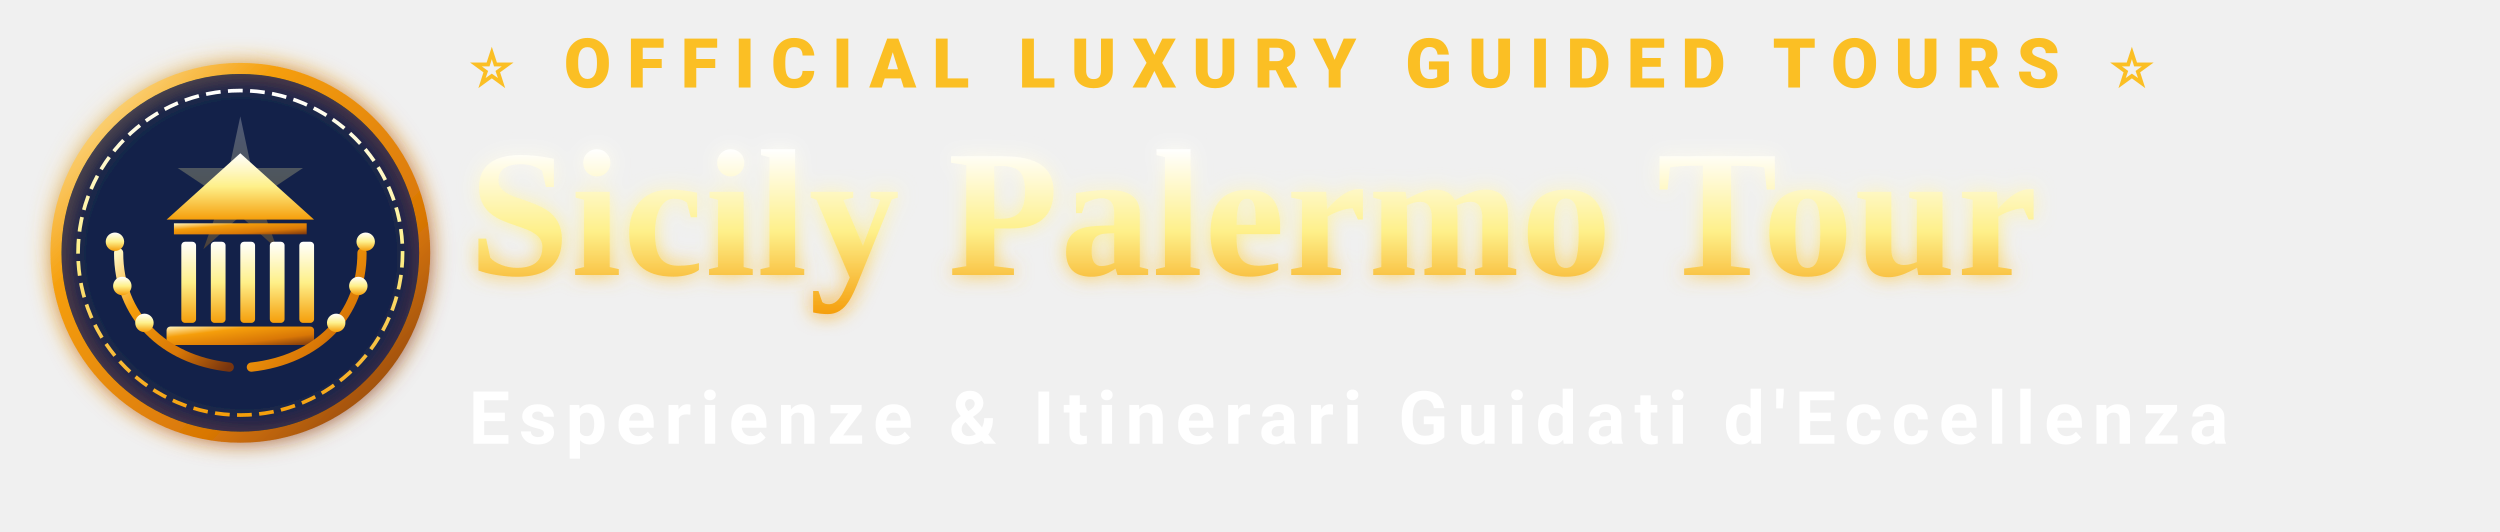
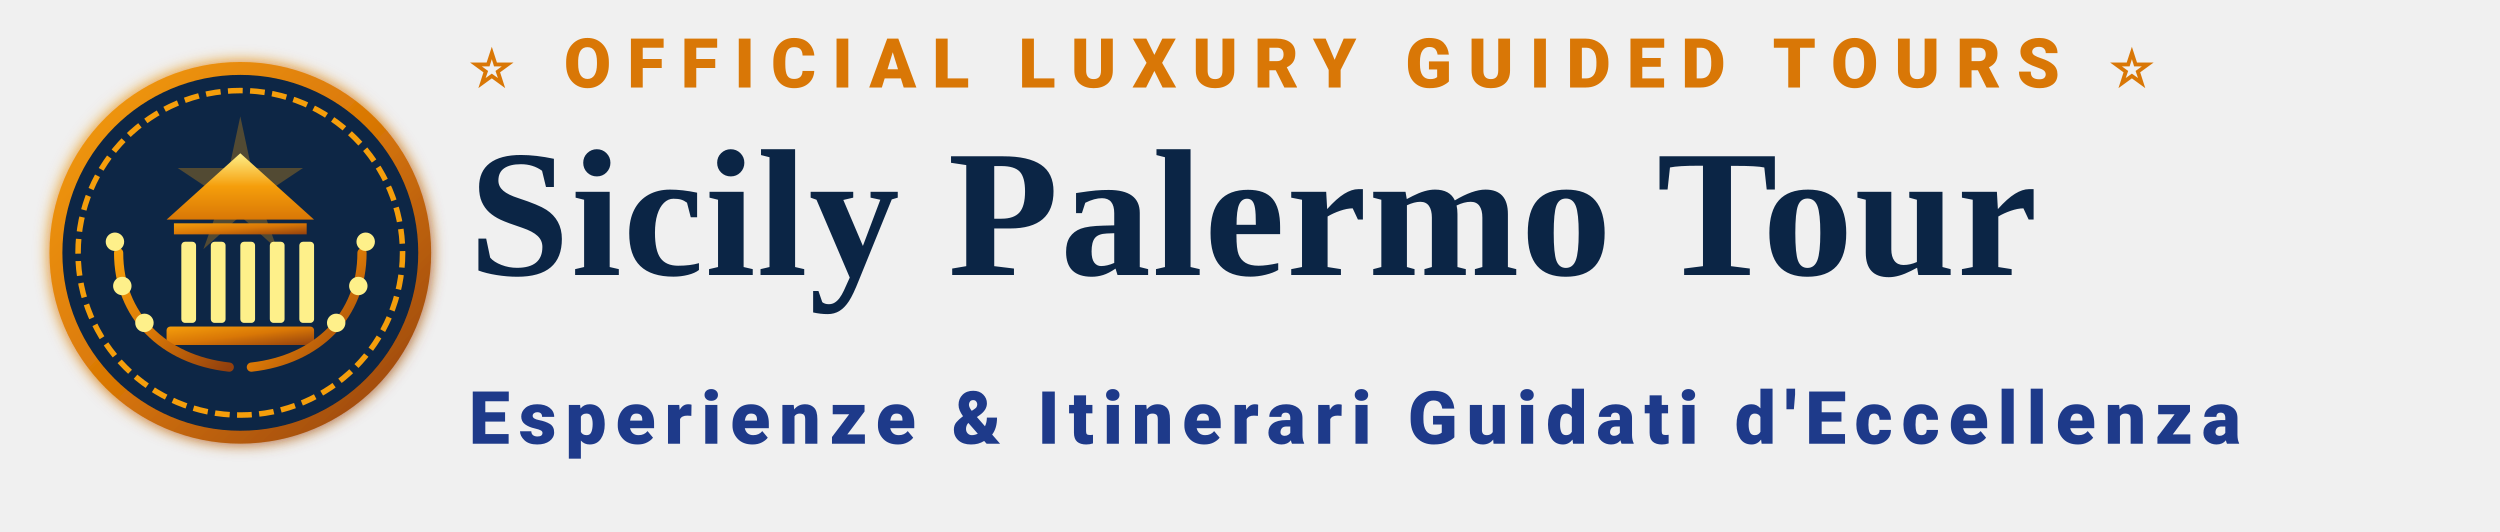
<svg xmlns="http://www.w3.org/2000/svg" viewBox="0 0 800 170" width="100%" height="100%">
  <defs>
    <linearGradient id="goldGradient" x1="0%" y1="0%" x2="100%" y2="100%">
-       <stop offset="0%" stop-color="#FFF5C0" />
-       <stop offset="30%" stop-color="#F59E0B" />
-       <stop offset="70%" stop-color="#D97706" />
-       <stop offset="100%" stop-color="#78350F" />
+       <stop offset="0%" stop-color="#F59E0B" />
+       <stop offset="50%" stop-color="#D97706" />
+       <stop offset="100%" stop-color="#92400E" />
    </linearGradient>
    <linearGradient id="goldLightGradient" x1="0%" y1="0%" x2="0%" y2="100%">
-       <stop offset="0%" stop-color="#FFFFFF" />
-       <stop offset="50%" stop-color="#FEF08A" />
-       <stop offset="100%" stop-color="#F59E0B" />
+       <stop offset="0%" stop-color="#FEF08A" />
+       <stop offset="50%" stop-color="#F59E0B" />
+       <stop offset="100%" stop-color="#D97706" />
    </linearGradient>
    <filter id="goldGlow" x="-20%" y="-20%" width="140%" height="140%">
-       <feGaussianBlur stdDeviation="3" result="blur" />
+       <feGaussianBlur stdDeviation="2" result="blur" />
      <feComposite in="SourceGraphic" in2="blur" operator="over" />
    </filter>
  </defs>
  <g transform="translate(12, 16) scale(1.18)">
-     <circle cx="55" cy="55" r="50" fill="rgba(11, 37, 69, 0.85)" stroke="url(#goldGradient)" stroke-width="3" filter="url(#goldGlow)" />
-     <circle cx="55" cy="55" r="44" fill="none" stroke="url(#goldLightGradient)" stroke-width="1" stroke-dasharray="4,2" />
-     <path d="M55,18 L58,32 L72,32 L60,40 L65,54 L55,45 L45,54 L50,40 L38,32 L52,32 Z" fill="url(#goldLightGradient)" opacity="0.25" />
+     <circle cx="55" cy="55" r="50" fill="#0B2545" stroke="url(#goldGradient)" stroke-width="3.5" filter="url(#goldGlow)" />
+     <circle cx="55" cy="55" r="44" fill="none" stroke="#F59E0B" stroke-width="1.5" stroke-dasharray="4,2" />
+     <path d="M55,18 L58,32 L72,32 L60,40 L65,54 L55,45 L45,54 L50,40 L38,32 L52,32 Z" fill="#F59E0B" opacity="0.3" />
    <path d="M35,46 L55,28 L75,46 Z" fill="url(#goldLightGradient)" />
    <rect x="37" y="47" width="36" height="3" fill="url(#goldGradient)" />
-     <rect x="39" y="52" width="4" height="22" rx="1" fill="url(#goldLightGradient)" />
-     <rect x="47" y="52" width="4" height="22" rx="1" fill="url(#goldLightGradient)" />
-     <rect x="55" y="52" width="4" height="22" rx="1" fill="url(#goldLightGradient)" />
-     <rect x="63" y="52" width="4" height="22" rx="1" fill="url(#goldLightGradient)" />
-     <rect x="71" y="52" width="4" height="22" rx="1" fill="url(#goldLightGradient)" />
+     <rect x="39" y="52" width="4" height="22" rx="1" fill="#FEF08A" />
+     <rect x="47" y="52" width="4" height="22" rx="1" fill="#FEF08A" />
+     <rect x="55" y="52" width="4" height="22" rx="1" fill="#FEF08A" />
+     <rect x="63" y="52" width="4" height="22" rx="1" fill="#FEF08A" />
+     <rect x="71" y="52" width="4" height="22" rx="1" fill="#FEF08A" />
    <rect x="35" y="75" width="40" height="5" rx="1" fill="url(#goldGradient)" />
    <path d="M22,55 C22,72 34,84 52,86" fill="none" stroke="url(#goldGradient)" stroke-width="2.5" stroke-linecap="round" />
    <path d="M88,55 C88,72 76,84 58,86" fill="none" stroke="url(#goldGradient)" stroke-width="2.5" stroke-linecap="round" />
-     <circle cx="21" cy="52" r="2.5" fill="url(#goldLightGradient)" />
-     <circle cx="23" cy="64" r="2.5" fill="url(#goldLightGradient)" />
-     <circle cx="29" cy="74" r="2.5" fill="url(#goldLightGradient)" />
-     <circle cx="89" cy="52" r="2.5" fill="url(#goldLightGradient)" />
-     <circle cx="87" cy="64" r="2.5" fill="url(#goldLightGradient)" />
-     <circle cx="81" cy="74" r="2.5" fill="url(#goldLightGradient)" />
+     <circle cx="21" cy="52" r="2.5" fill="#FEF08A" />
+     <circle cx="23" cy="64" r="2.5" fill="#FEF08A" />
+     <circle cx="29" cy="74" r="2.5" fill="#FEF08A" />
+     <circle cx="89" cy="52" r="2.5" fill="#FEF08A" />
+     <circle cx="87" cy="64" r="2.5" fill="#FEF08A" />
+     <circle cx="81" cy="74" r="2.5" fill="#FEF08A" />
  </g>
-   <text x="150" y="28" font-family="'Segoe UI', Roboto, 'Helvetica Neue', sans-serif" font-size="22" font-weight="800" fill="#FBBF24" letter-spacing="5.1">
+   <text x="150" y="28" font-family="'Segoe UI', Roboto, 'Helvetica Neue', sans-serif" font-size="22" font-weight="800" fill="#D97706" letter-spacing="5.1">
        ⭐ OFFICIAL LUXURY GUIDED TOURS ⭐
    </text>
-   <text x="150" y="88" font-family="'Playfair Display', 'Georgia', 'Times New Roman', serif" font-size="58" font-weight="900" fill="url(#goldLightGradient)" filter="url(#goldGlow)" letter-spacing="0.5">
+   <text x="150" y="88" font-family="'Playfair Display', 'Georgia', 'Times New Roman', serif" font-size="58" font-weight="900" fill="#0B2545" letter-spacing="0.5">
        Sicily Palermo Tour
    </text>
-   <text x="150" y="142" font-family="'Segoe UI', Roboto, 'Helvetica Neue', sans-serif" font-size="23.5" font-weight="700" fill="#FFFFFF" letter-spacing="2.85">
+   <text x="150" y="142" font-family="'Segoe UI', Roboto, 'Helvetica Neue', sans-serif" font-size="23.5" font-weight="800" fill="#1E3A8A" letter-spacing="2.85">
        Esperienze &amp; Itinerari Guidati d'Eccellenza
    </text>
</svg>
